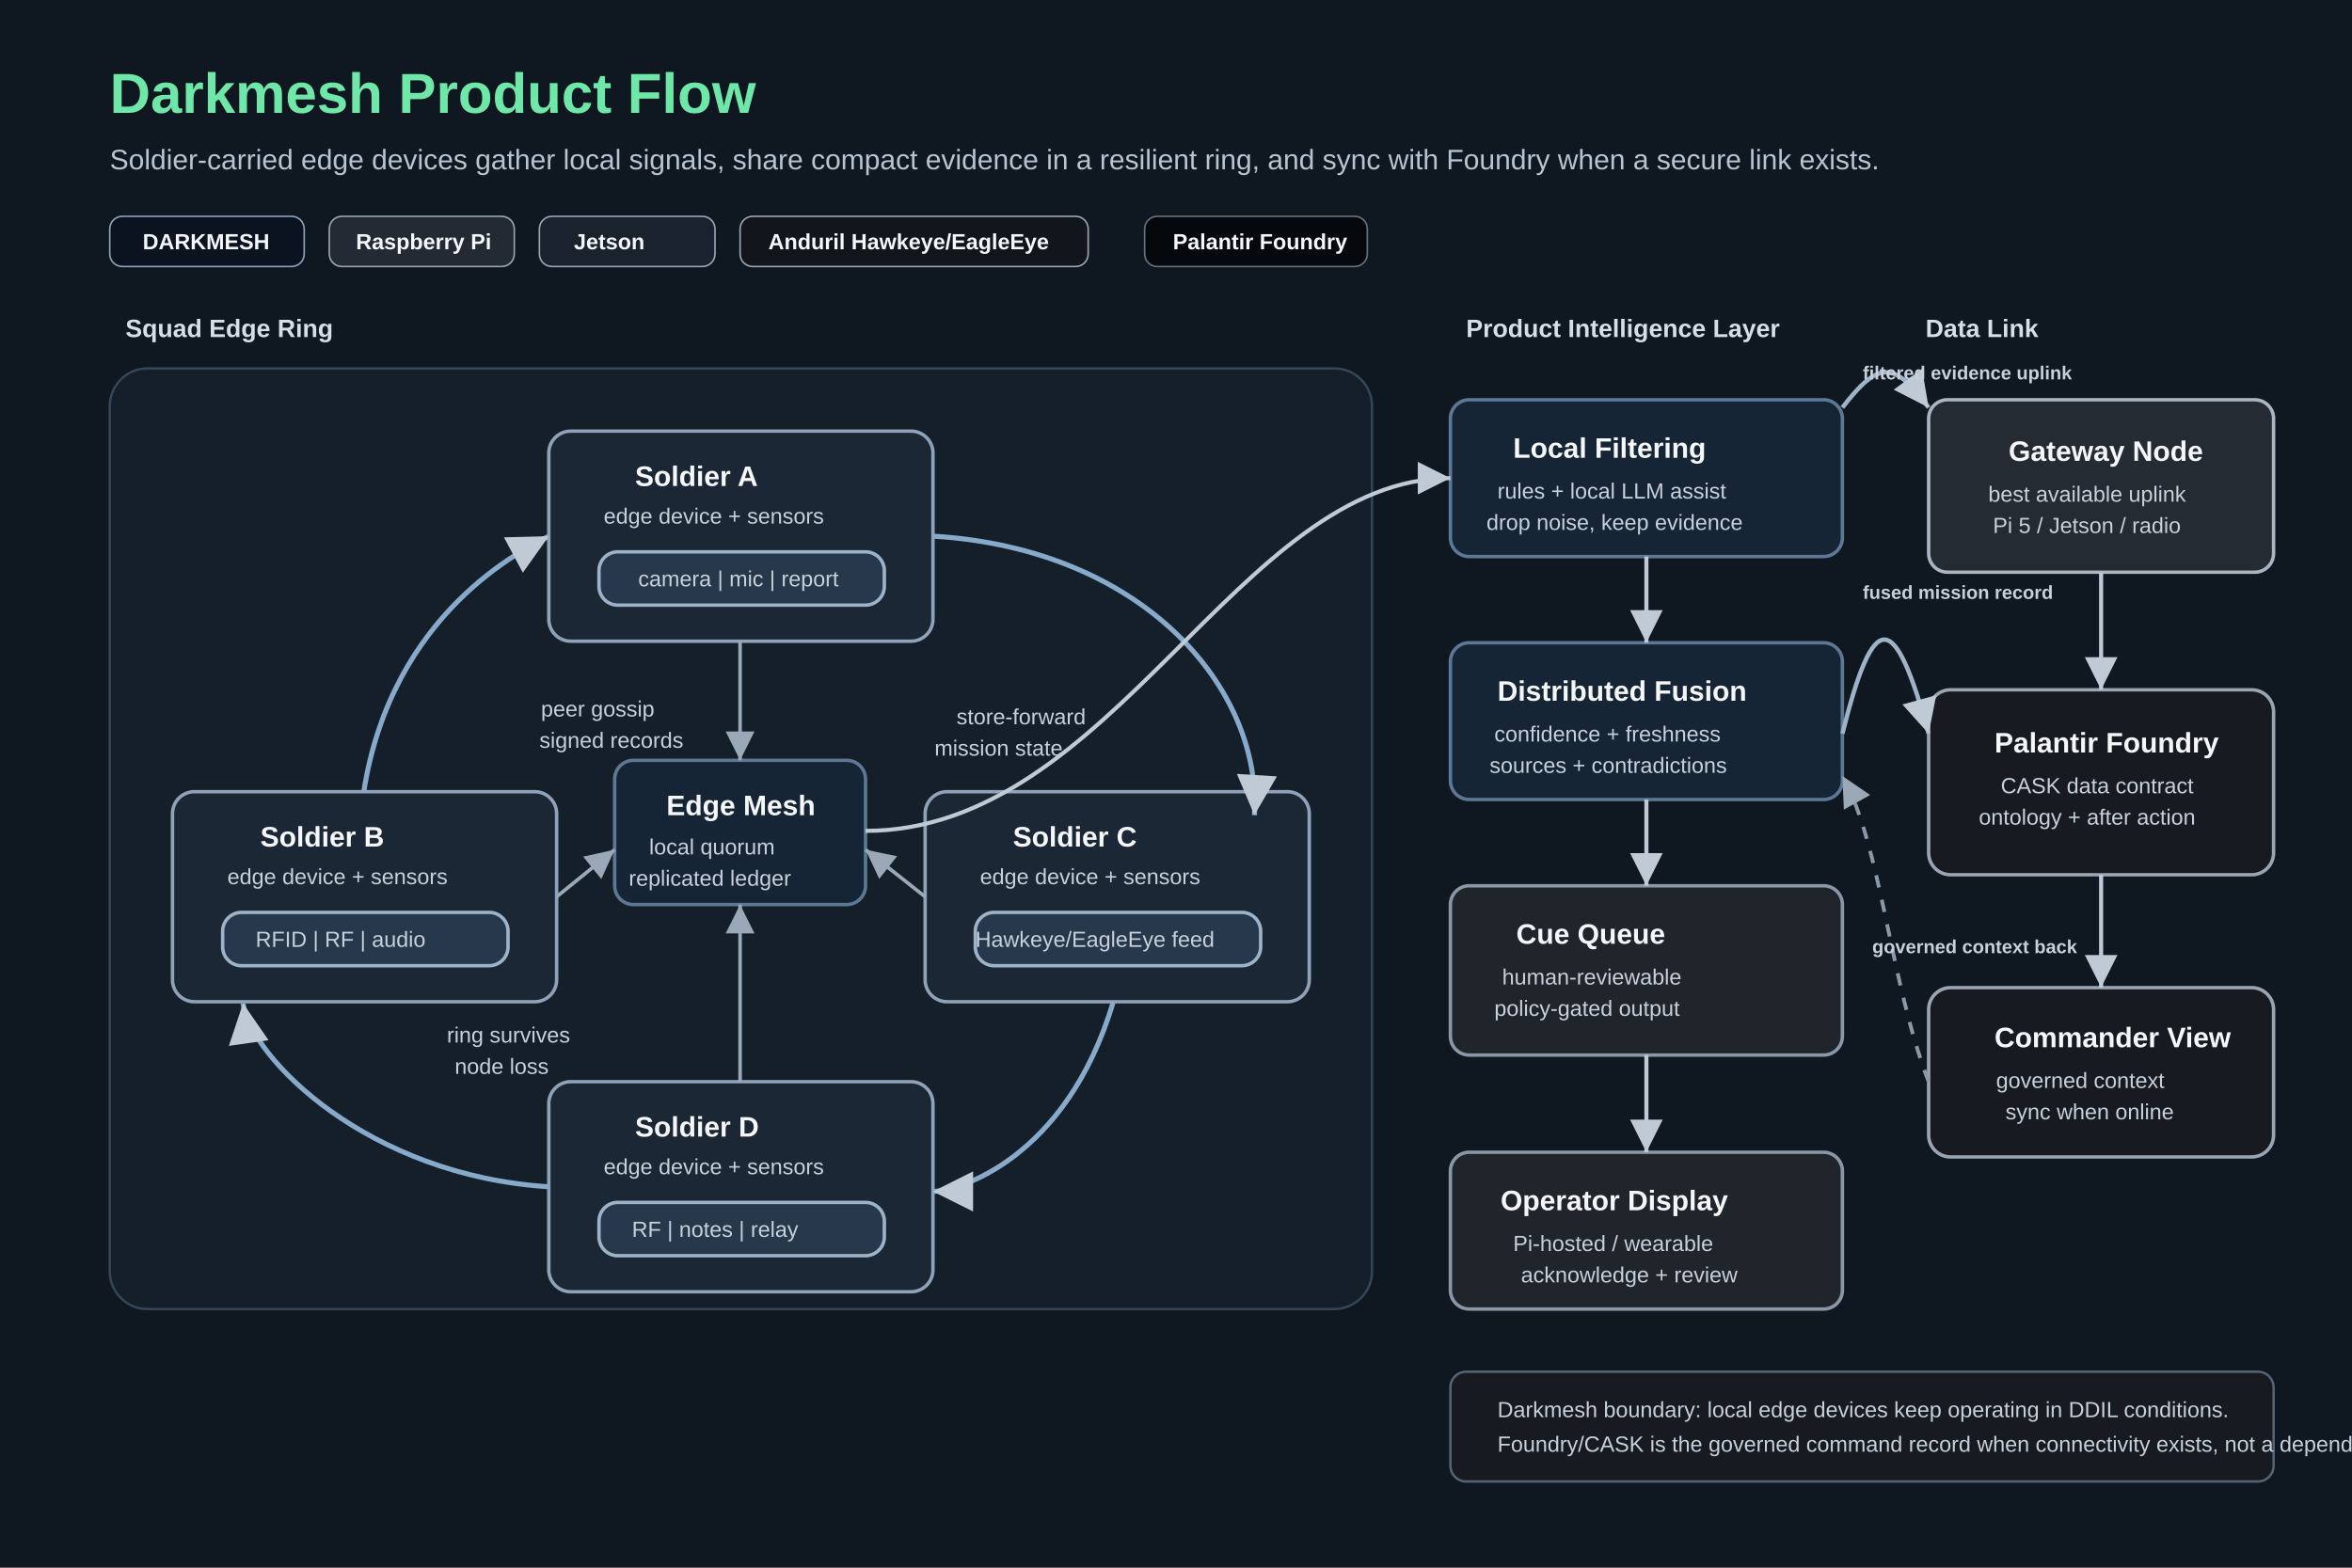
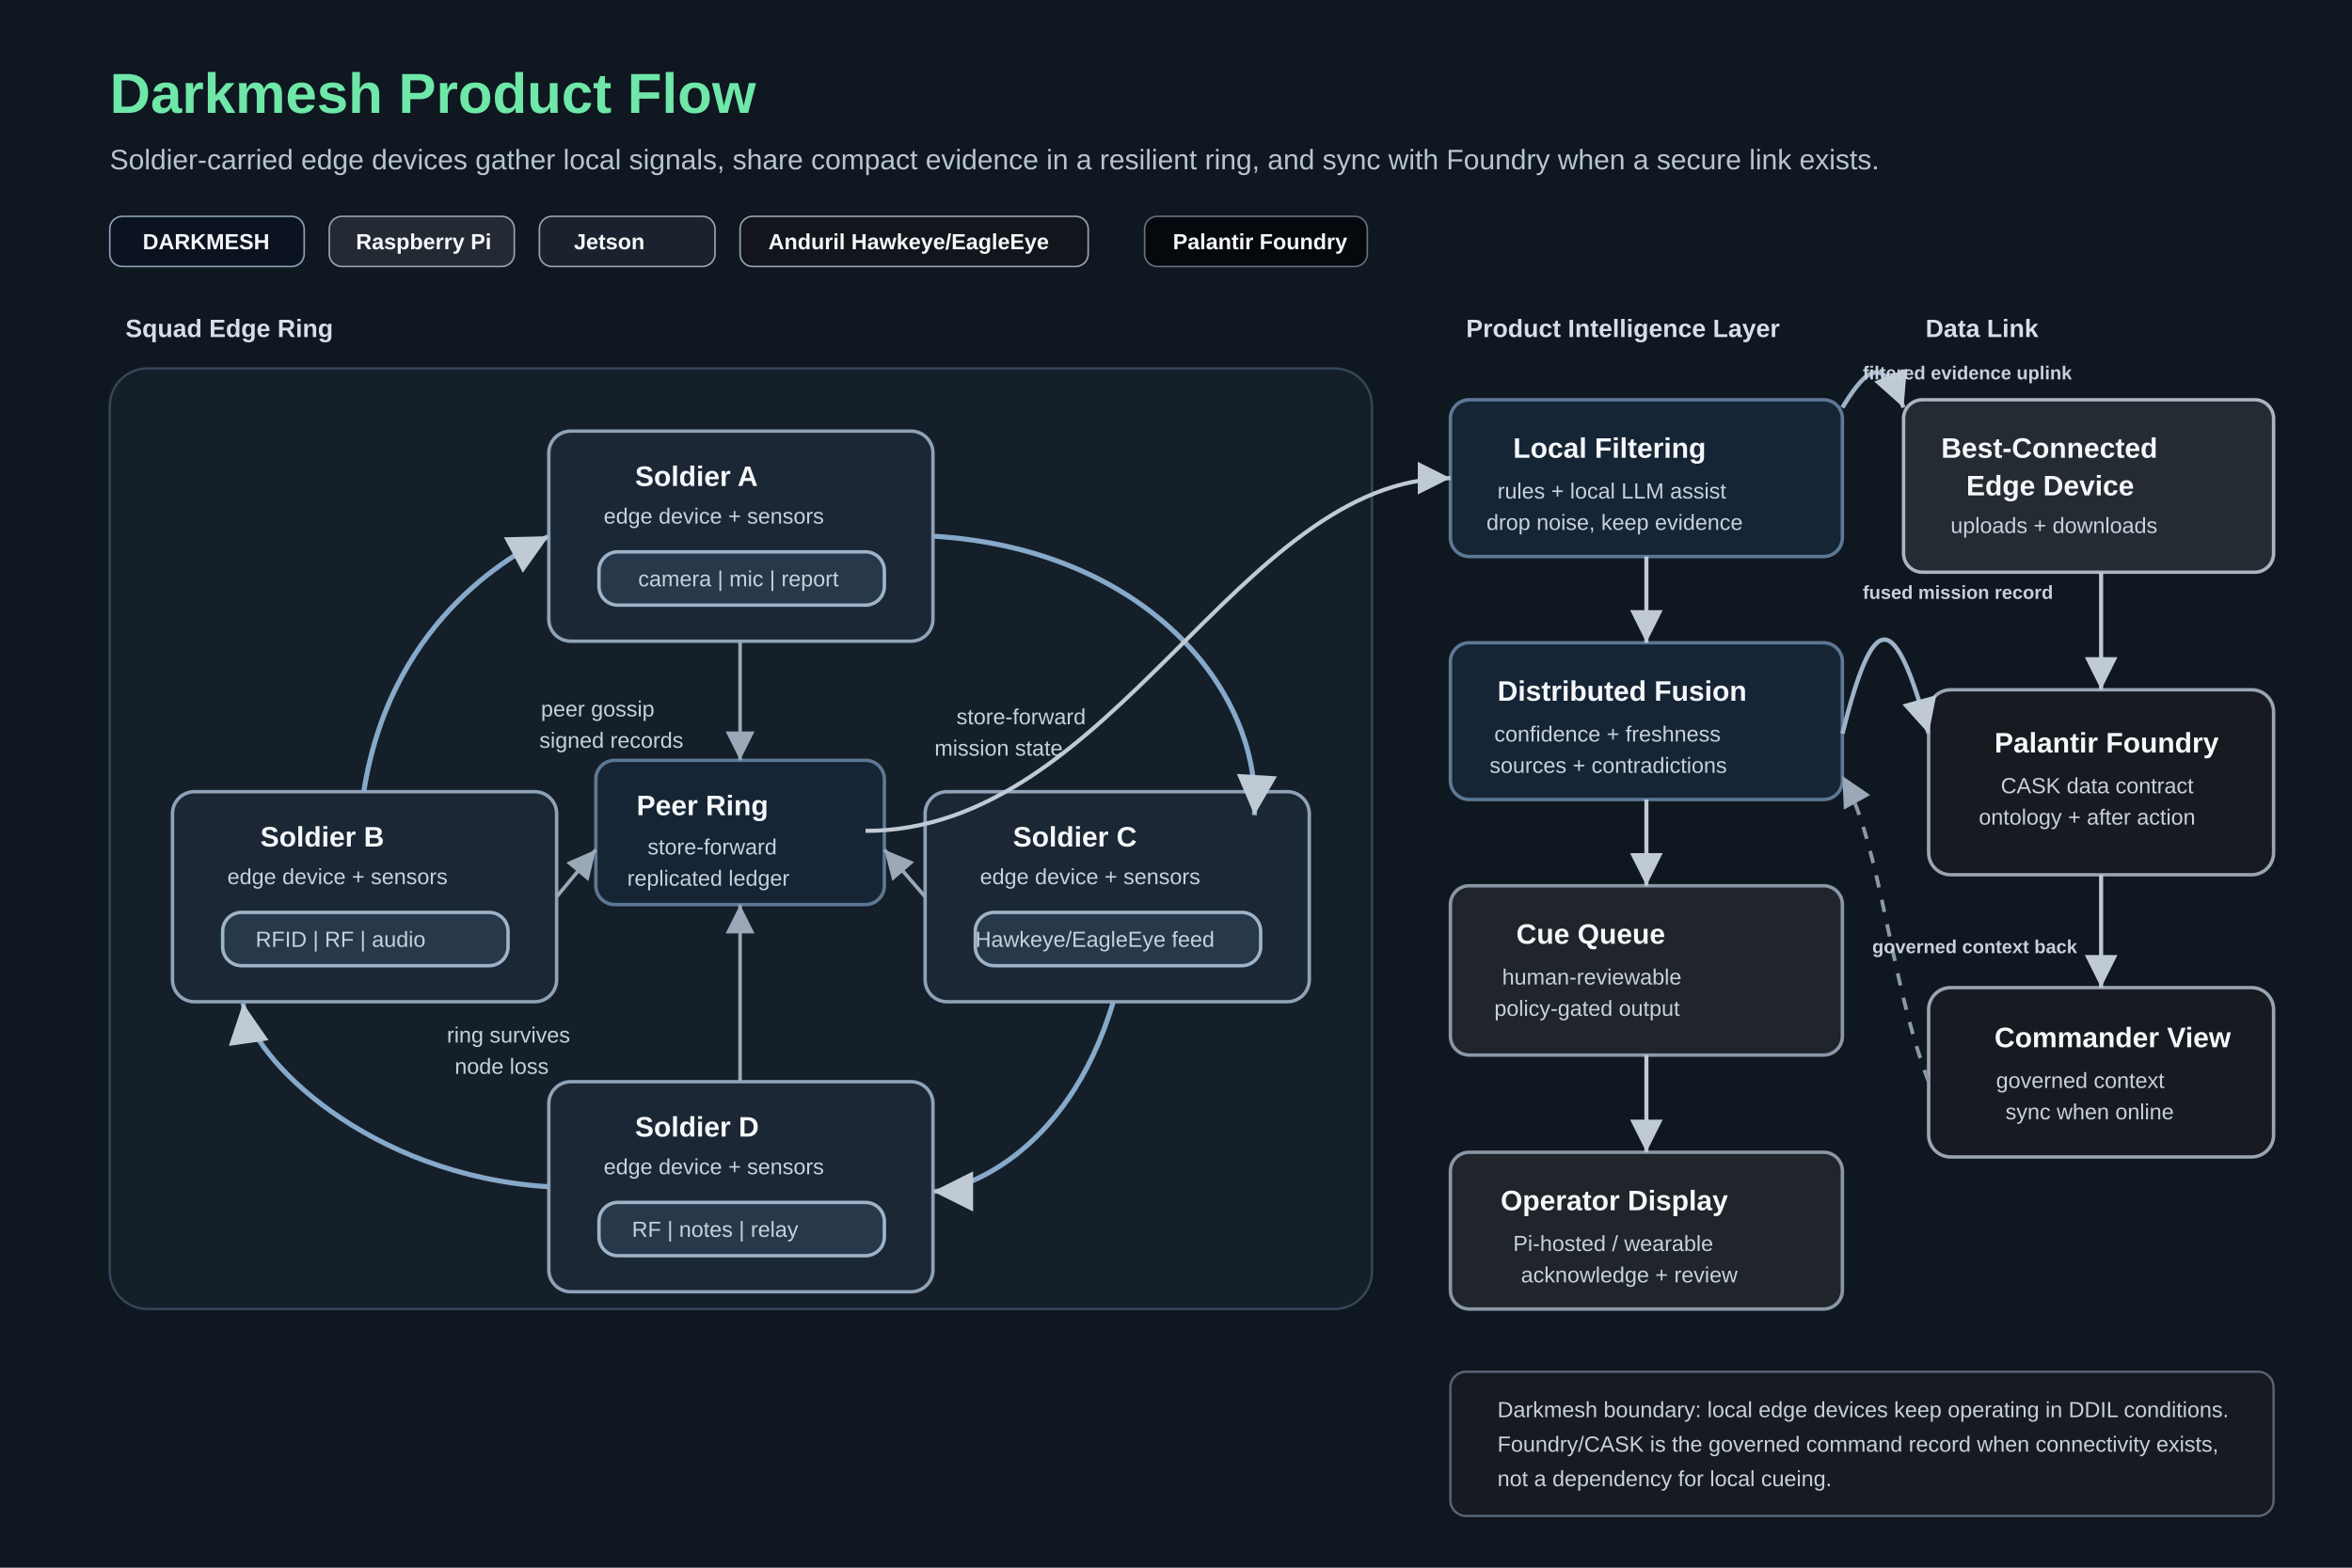
<svg xmlns="http://www.w3.org/2000/svg" width="1500" height="1000" viewBox="0 0 1500 1000" role="img" aria-labelledby="title desc">
  <defs>
    <marker id="arrow" markerWidth="12" markerHeight="12" refX="10" refY="6" orient="auto">
      <path d="M2,2 L10,6 L2,10 Z" fill="#c0cad5" />
    </marker>
    <marker id="softArrow" markerWidth="12" markerHeight="12" refX="10" refY="6" orient="auto">
      <path d="M2,2 L10,6 L2,10 Z" fill="#9aa8b7" />
    </marker>
    <style>
      .bg { fill: #0f1720; }
      .title { font: 700 36px Arial, Helvetica, sans-serif; fill: #6ee7a8; }
      .subtitle { font: 18px Arial, Helvetica, sans-serif; fill: #b8c4cf; }
      .section { font: 700 16px Arial, Helvetica, sans-serif; fill: #d6dee7; text-transform: uppercase; }
      .box { fill: #1c2631; stroke: #657383; stroke-width: 2; rx: 12; }
      .soldier { fill: #1b2734; stroke: #8fa2b7; stroke-width: 2.2; rx: 14; }
      .device { fill: #27384a; stroke: #9fb3c8; stroke-width: 2.2; rx: 12; }
      .mesh { fill: #162535; stroke: #5d7894; stroke-width: 2.2; rx: 12; }
      .review { fill: #20242b; stroke: #8a97a6; stroke-width: 2.2; rx: 12; }
      .cloud { fill: #171b21; stroke: #9aa5b1; stroke-width: 2.2; rx: 14; }
      .warn { fill: #252b33; stroke: #aab5c2; stroke-width: 2.2; rx: 12; }
      .badge { fill: #05080c; stroke: #66727e; stroke-width: 1; rx: 8; }
      .badgeAlt { fill: #0b1320; stroke: #8fa2b7; stroke-width: 1; rx: 8; }
      .badgePi { fill: #232a33; stroke: #9aa5b1; stroke-width: 1; rx: 8; }
      .badgeJetson { fill: #1a232d; stroke: #9aa5b1; stroke-width: 1; rx: 8; }
      .badgeAnduril { fill: #12161c; stroke: #9aa5b1; stroke-width: 1; rx: 8; }
      .badgeText { font: 700 14px Arial, Helvetica, sans-serif; fill: #f5f7fa; }
      .text { font: 700 18px Arial, Helvetica, sans-serif; fill: #f5f7fa; }
      .small { font: 14px Arial, Helvetica, sans-serif; fill: #c7d1dc; }
      .tiny { font: 12px Arial, Helvetica, sans-serif; fill: #aeb9c5; }
      .linkLabel { font: 700 12px Arial, Helvetica, sans-serif; fill: #c7d1dc; }
      .line { stroke: #c0cad5; stroke-width: 2.6; fill: none; marker-end: url(#arrow); }
      .greenLine { stroke: #9fb3c8; stroke-width: 2.8; fill: none; marker-end: url(#arrow); }
      .greenDash { stroke: #8b98a6; stroke-width: 2.4; stroke-dasharray: 8 8; fill: none; marker-end: url(#softArrow); }
      .ring { stroke: #87a9ca; stroke-width: 3.2; fill: none; marker-end: url(#arrow); }
      .soft { stroke: #9aa8b7; stroke-width: 2.3; fill: none; marker-end: url(#softArrow); }
      .dash { stroke: #8b98a6; stroke-width: 2.4; stroke-dasharray: 8 8; fill: none; marker-end: url(#softArrow); }
      .ringArea { fill: #141f2a; stroke: #344657; stroke-width: 1.5; rx: 24; }
      .legend { fill: #171b21; stroke: #566474; stroke-width: 1.5; rx: 10; }
    </style>
  </defs>
  <rect class="bg" width="1500" height="1000" />
  <text x="70" y="72" class="title">Darkmesh Product Flow</text>
  <text x="70" y="108" class="subtitle">Soldier-carried edge devices gather local signals, share compact evidence in a resilient ring, and sync with Foundry when a secure link exists.</text>
  <rect x="70" y="138" width="124" height="32" class="badgeAlt" />
  <text x="91" y="159" class="badgeText">DARKMESH</text>
  <rect x="210" y="138" width="118" height="32" class="badgePi" />
  <text x="227" y="159" class="badgeText">Raspberry Pi</text>
  <rect x="344" y="138" width="112" height="32" class="badgeJetson" />
  <text x="366" y="159" class="badgeText">Jetson</text>
  <rect x="472" y="138" width="222" height="32" class="badgeAnduril" />
  <text x="490" y="159" class="badgeText">Anduril Hawkeye/EagleEye</text>
  <rect x="730" y="138" width="142" height="32" class="badge" />
  <text x="748" y="159" class="badgeText">Palantir Foundry</text>
  <text x="80" y="215" class="section">Squad Edge Ring</text>
  <rect x="70" y="235" width="805" height="600" class="ringArea" />
  <rect x="350" y="275" width="245" height="134" class="soldier" />
  <text x="405" y="310" class="text">Soldier A</text>
  <text x="385" y="334" class="small">edge device + sensors</text>
  <rect x="382" y="352" width="182" height="34" class="device" />
  <text x="407" y="374" class="small">camera | mic | report</text>
  <rect x="110" y="505" width="245" height="134" class="soldier" />
  <text x="166" y="540" class="text">Soldier B</text>
  <text x="145" y="564" class="small">edge device + sensors</text>
  <rect x="142" y="582" width="182" height="34" class="device" />
  <text x="163" y="604" class="small">RFID | RF | audio</text>
  <rect x="590" y="505" width="245" height="134" class="soldier" />
  <text x="646" y="540" class="text">Soldier C</text>
  <text x="625" y="564" class="small">edge device + sensors</text>
  <rect x="622" y="582" width="182" height="34" class="device" />
  <text x="622" y="604" class="small">Hawkeye/EagleEye feed</text>
  <rect x="350" y="690" width="245" height="134" class="soldier" />
  <text x="405" y="725" class="text">Soldier D</text>
  <text x="385" y="749" class="small">edge device + sensors</text>
  <rect x="382" y="767" width="182" height="34" class="device" />
  <text x="403" y="789" class="small">RF | notes | relay</text>
  <path d="M595 342 C730 350 805 440 800 520" class="ring" />
  <path d="M710 639 C680 740 610 760 595 760" class="ring" />
  <path d="M350 757 C235 750 160 675 155 640" class="ring" />
  <path d="M232 505 C250 390 335 350 350 342" class="ring" />
  <text x="345" y="457" class="small">peer gossip</text>
  <text x="344" y="477" class="small">signed records</text>
  <text x="610" y="462" class="small">store-forward</text>
  <text x="596" y="482" class="small">mission state</text>
  <text x="285" y="665" class="small">ring survives</text>
  <text x="290" y="685" class="small">node loss</text>
-   <rect x="392" y="485" width="160" height="92" class="mesh" />
-   <text x="425" y="520" class="text">Edge Mesh</text>
-   <text x="414" y="545" class="small">local quorum</text>
-   <text x="401" y="565" class="small">replicated ledger</text>
+   <rect x="380" y="485" width="184" height="92" class="mesh" />
+   <text x="406" y="520" class="text">Peer Ring</text>
+   <text x="413" y="545" class="small">store-forward</text>
+   <text x="400" y="565" class="small">replicated ledger</text>
  <path d="M472 409 L472 485" class="soft" />
-   <path d="M355 572 L392 542" class="soft" />
-   <path d="M590 572 L552 542" class="soft" />
+   <path d="M355 572 L380 542" class="soft" />
+   <path d="M590 572 L564 542" class="soft" />
  <path d="M472 690 L472 577" class="soft" />
  <text x="935" y="215" class="section">Product Intelligence Layer</text>
  <rect x="925" y="255" width="250" height="100" class="mesh" />
  <text x="965" y="292" class="text">Local Filtering</text>
  <text x="955" y="318" class="small">rules + local LLM assist</text>
  <text x="948" y="338" class="small">drop noise, keep evidence</text>
  <rect x="925" y="410" width="250" height="100" class="mesh" />
  <text x="955" y="447" class="text">Distributed Fusion</text>
  <text x="953" y="473" class="small">confidence + freshness</text>
  <text x="950" y="493" class="small">sources + contradictions</text>
  <rect x="925" y="565" width="250" height="108" class="review" />
  <text x="967" y="602" class="text">Cue Queue</text>
  <text x="958" y="628" class="small">human-reviewable</text>
  <text x="953" y="648" class="small">policy-gated output</text>
  <rect x="925" y="735" width="250" height="100" class="review" />
  <text x="957" y="772" class="text">Operator Display</text>
  <text x="965" y="798" class="small">Pi-hosted / wearable</text>
  <text x="970" y="818" class="small">acknowledge + review</text>
  <path d="M552 530 C710 530 790 305 925 305" class="line" />
  <path d="M1050 355 L1050 410" class="line" />
  <path d="M1050 510 L1050 565" class="line" />
  <path d="M1050 673 L1050 735" class="line" />
  <text x="1228" y="215" class="section">Data Link</text>
-   <rect x="1230" y="255" width="220" height="110" class="warn" />
-   <text x="1281" y="294" class="text">Gateway Node</text>
-   <text x="1268" y="320" class="small">best available uplink</text>
-   <text x="1271" y="340" class="small">Pi 5 / Jetson / radio</text>
+   <rect x="1214" y="255" width="236" height="110" class="warn" />
+   <text x="1238" y="292" class="text">Best-Connected</text>
+   <text x="1254" y="316" class="text">Edge Device</text>
+   <text x="1244" y="340" class="small">uploads + downloads</text>
  <rect x="1230" y="440" width="220" height="118" class="cloud" />
  <text x="1272" y="480" class="text">Palantir Foundry</text>
  <text x="1276" y="506" class="small">CASK data contract</text>
  <text x="1262" y="526" class="small">ontology + after action</text>
  <rect x="1230" y="630" width="220" height="108" class="cloud" />
  <text x="1272" y="668" class="text">Commander View</text>
  <text x="1273" y="694" class="small">governed context</text>
  <text x="1279" y="714" class="small">sync when online</text>
-   <path d="M1175 260 C1198 230 1208 230 1230 260" class="greenLine" />
+   <path d="M1175 260 C1193 230 1202 230 1214 260" class="greenLine" />
  <text x="1188" y="242" class="linkLabel">filtered evidence uplink</text>
  <path d="M1175 468 C1195 388 1208 388 1230 468" class="greenLine" />
  <text x="1188" y="382" class="linkLabel">fused mission record</text>
  <path d="M1340 365 L1340 440" class="line" />
  <path d="M1340 558 L1340 630" class="line" />
  <path d="M1230 690 C1205 625 1200 540 1175 495" class="greenDash" />
  <text x="1194" y="608" class="linkLabel">governed context back</text>
-   <rect x="925" y="875" width="525" height="70" class="legend" />
+   <rect x="925" y="875" width="525" height="92" class="legend" />
  <text x="955" y="904" class="small">Darkmesh boundary: local edge devices keep operating in DDIL conditions.</text>
-   <text x="955" y="926" class="small">Foundry/CASK is the governed command record when connectivity exists, not a dependency for local cueing.</text>
+   <text x="955" y="926" class="small">Foundry/CASK is the governed command record when connectivity exists,</text>
+   <text x="955" y="948" class="small">not a dependency for local cueing.</text>
</svg>
